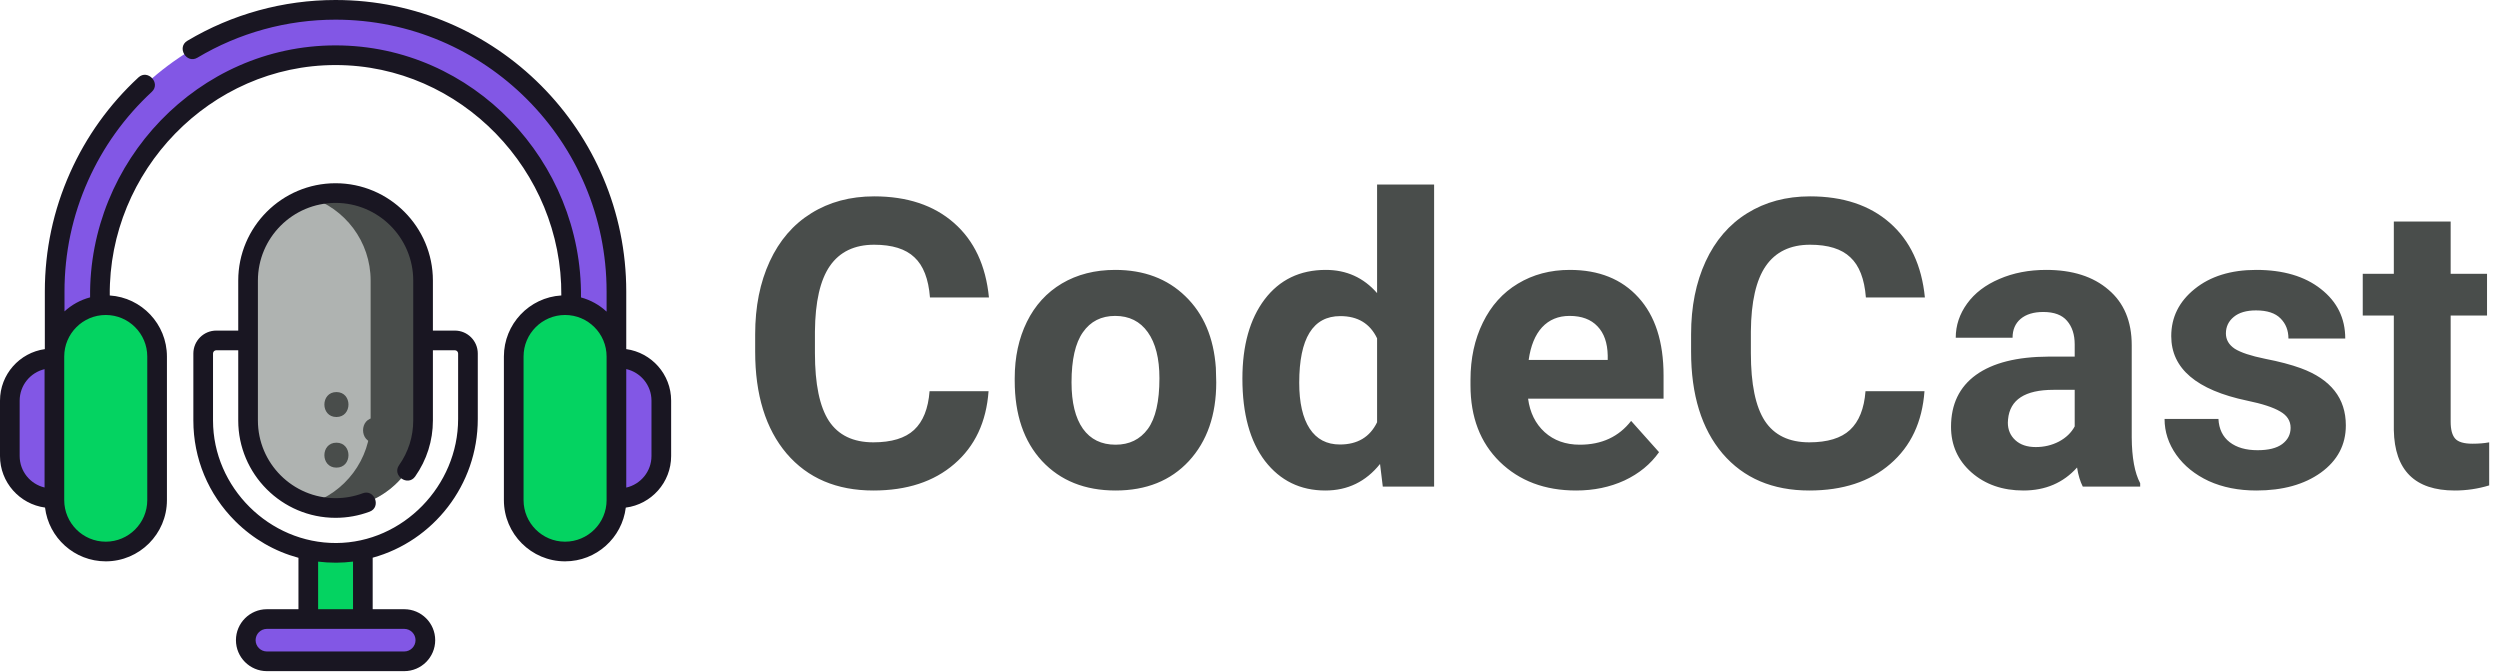
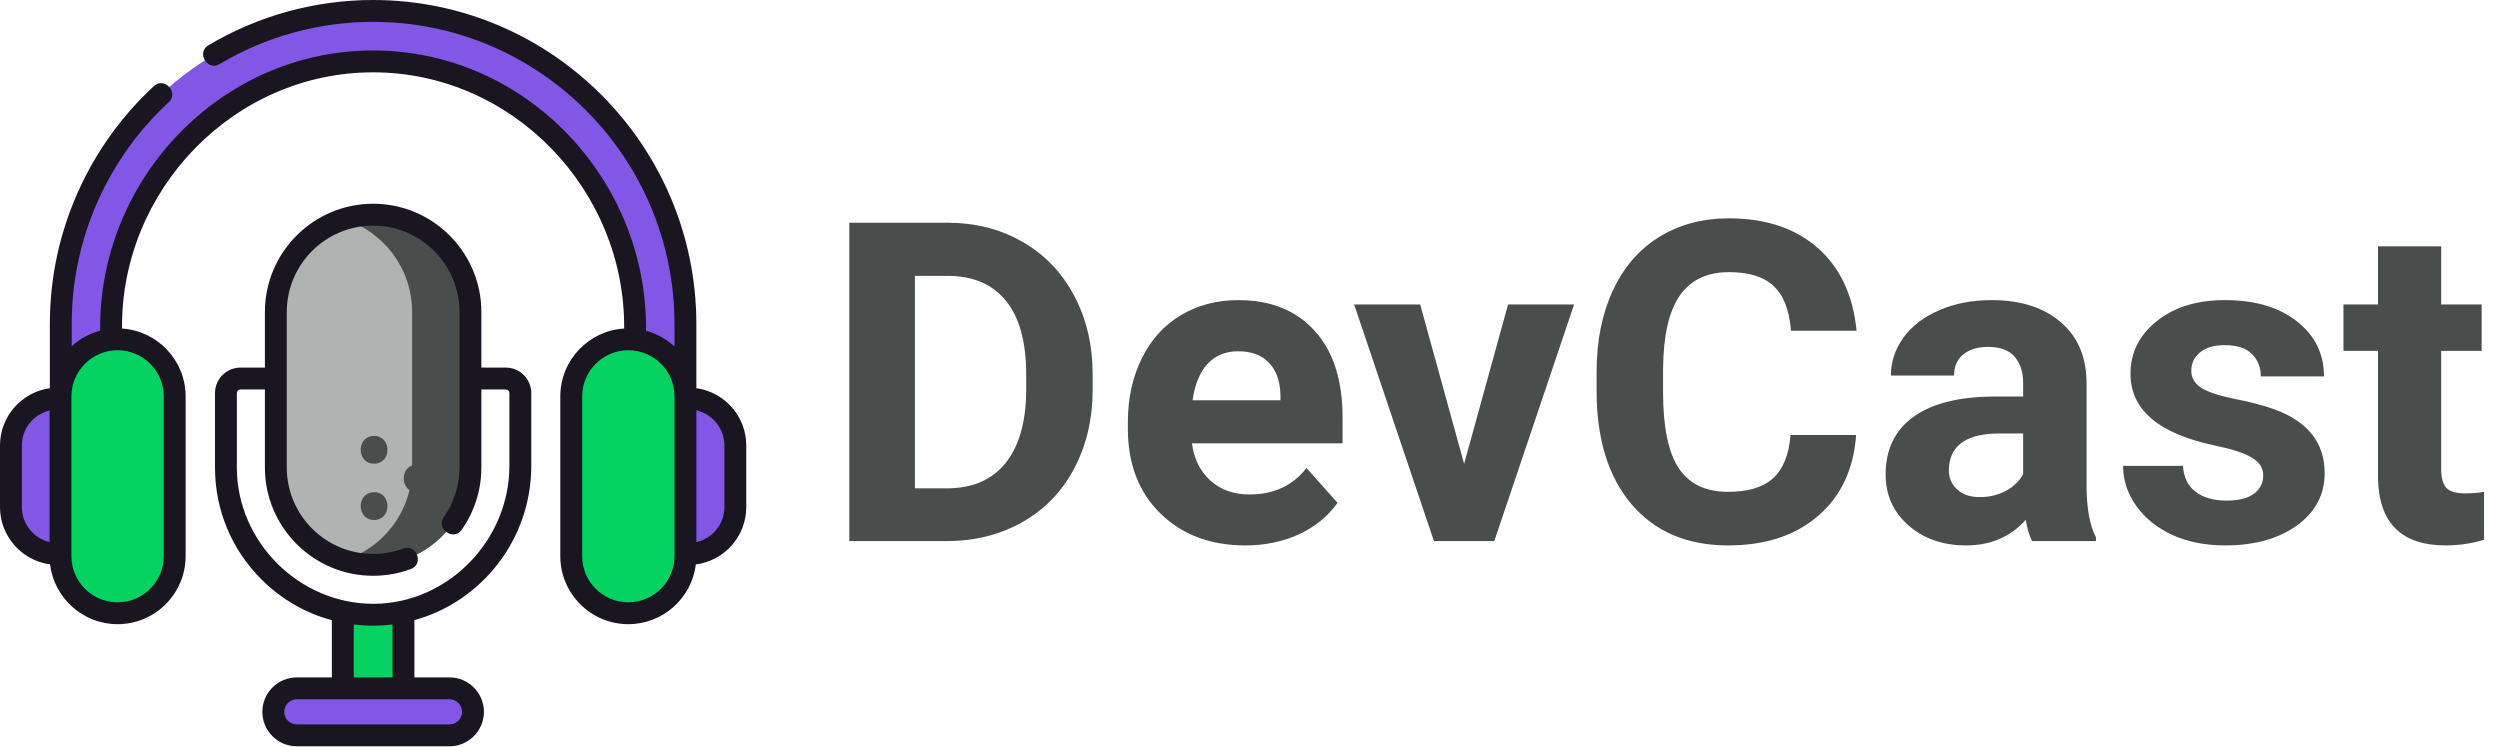
- <svg xmlns="http://www.w3.org/2000/svg" width="149" height="40" viewBox="0 0 149 40" fill="none">
-   <path d="M58.918 23.316C58.785 25.152 58.105 26.598 56.879 27.652C55.66 28.707 54.051 29.234 52.051 29.234C49.863 29.234 48.141 28.5 46.883 27.031C45.633 25.555 45.008 23.531 45.008 20.961V19.918C45.008 18.277 45.297 16.832 45.875 15.582C46.453 14.332 47.277 13.375 48.348 12.711C49.426 12.039 50.676 11.703 52.098 11.703C54.066 11.703 55.652 12.23 56.855 13.285C58.059 14.34 58.754 15.82 58.941 17.727H55.426C55.34 16.625 55.031 15.828 54.5 15.336C53.977 14.836 53.176 14.586 52.098 14.586C50.926 14.586 50.047 15.008 49.461 15.852C48.883 16.688 48.586 17.988 48.57 19.754V21.043C48.57 22.887 48.848 24.234 49.402 25.086C49.965 25.938 50.848 26.363 52.051 26.363C53.137 26.363 53.945 26.117 54.477 25.625C55.016 25.125 55.324 24.355 55.402 23.316H58.918ZM60.477 22.543C60.477 21.285 60.719 20.164 61.203 19.18C61.688 18.195 62.383 17.434 63.289 16.895C64.203 16.355 65.262 16.086 66.465 16.086C68.176 16.086 69.57 16.609 70.648 17.656C71.734 18.703 72.34 20.125 72.465 21.922L72.488 22.789C72.488 24.734 71.945 26.297 70.859 27.477C69.773 28.648 68.316 29.234 66.488 29.234C64.66 29.234 63.199 28.648 62.105 27.477C61.02 26.305 60.477 24.711 60.477 22.695V22.543ZM63.863 22.789C63.863 23.992 64.09 24.914 64.543 25.555C64.996 26.188 65.644 26.504 66.488 26.504C67.309 26.504 67.949 26.191 68.41 25.566C68.871 24.934 69.102 23.926 69.102 22.543C69.102 21.363 68.871 20.449 68.41 19.801C67.949 19.152 67.301 18.828 66.465 18.828C65.637 18.828 64.996 19.152 64.543 19.801C64.09 20.441 63.863 21.438 63.863 22.789ZM74.047 22.566C74.047 20.59 74.488 19.016 75.371 17.844C76.262 16.672 77.477 16.086 79.016 16.086C80.25 16.086 81.269 16.547 82.074 17.469V11H85.473V29H82.414L82.25 27.652C81.406 28.707 80.32 29.234 78.992 29.234C77.5 29.234 76.301 28.648 75.394 27.477C74.496 26.297 74.047 24.66 74.047 22.566ZM77.434 22.812C77.434 24 77.641 24.91 78.055 25.543C78.469 26.176 79.07 26.492 79.859 26.492C80.906 26.492 81.644 26.051 82.074 25.168V20.164C81.652 19.281 80.922 18.84 79.883 18.84C78.25 18.84 77.434 20.164 77.434 22.812ZM93.934 29.234C92.074 29.234 90.559 28.664 89.387 27.523C88.223 26.383 87.641 24.863 87.641 22.965V22.637C87.641 21.363 87.887 20.227 88.379 19.227C88.871 18.219 89.566 17.445 90.465 16.906C91.371 16.359 92.402 16.086 93.559 16.086C95.293 16.086 96.656 16.633 97.648 17.727C98.648 18.82 99.148 20.371 99.148 22.379V23.762H91.074C91.184 24.59 91.512 25.254 92.059 25.754C92.613 26.254 93.312 26.504 94.156 26.504C95.461 26.504 96.481 26.031 97.215 25.086L98.879 26.949C98.371 27.668 97.684 28.23 96.816 28.637C95.949 29.035 94.988 29.234 93.934 29.234ZM93.547 18.828C92.875 18.828 92.328 19.055 91.906 19.508C91.492 19.961 91.227 20.609 91.109 21.453H95.82V21.184C95.805 20.434 95.602 19.855 95.211 19.449C94.82 19.035 94.266 18.828 93.547 18.828ZM114.699 23.316C114.566 25.152 113.887 26.598 112.66 27.652C111.441 28.707 109.832 29.234 107.832 29.234C105.645 29.234 103.922 28.5 102.664 27.031C101.414 25.555 100.789 23.531 100.789 20.961V19.918C100.789 18.277 101.078 16.832 101.656 15.582C102.234 14.332 103.059 13.375 104.129 12.711C105.207 12.039 106.457 11.703 107.879 11.703C109.848 11.703 111.434 12.23 112.637 13.285C113.84 14.34 114.535 15.82 114.723 17.727H111.207C111.121 16.625 110.812 15.828 110.281 15.336C109.758 14.836 108.957 14.586 107.879 14.586C106.707 14.586 105.828 15.008 105.242 15.852C104.664 16.688 104.367 17.988 104.352 19.754V21.043C104.352 22.887 104.629 24.234 105.184 25.086C105.746 25.938 106.629 26.363 107.832 26.363C108.918 26.363 109.727 26.117 110.258 25.625C110.797 25.125 111.105 24.355 111.184 23.316H114.699ZM124.133 29C123.977 28.695 123.863 28.316 123.793 27.863C122.973 28.777 121.906 29.234 120.594 29.234C119.352 29.234 118.32 28.875 117.5 28.156C116.688 27.438 116.281 26.531 116.281 25.438C116.281 24.094 116.777 23.062 117.77 22.344C118.77 21.625 120.211 21.262 122.094 21.254H123.652V20.527C123.652 19.941 123.5 19.473 123.195 19.121C122.898 18.77 122.426 18.594 121.777 18.594C121.207 18.594 120.758 18.73 120.43 19.004C120.109 19.277 119.949 19.652 119.949 20.129H116.562C116.562 19.395 116.789 18.715 117.242 18.09C117.695 17.465 118.336 16.977 119.164 16.625C119.992 16.266 120.922 16.086 121.953 16.086C123.516 16.086 124.754 16.48 125.668 17.27C126.59 18.051 127.051 19.152 127.051 20.574V26.07C127.059 27.273 127.227 28.184 127.555 28.801V29H124.133ZM121.332 26.645C121.832 26.645 122.293 26.535 122.715 26.316C123.137 26.09 123.449 25.789 123.652 25.414V23.234H122.387C120.691 23.234 119.789 23.82 119.68 24.992L119.668 25.191C119.668 25.613 119.816 25.961 120.113 26.234C120.41 26.508 120.816 26.645 121.332 26.645ZM136.52 25.496C136.52 25.082 136.312 24.758 135.898 24.523C135.492 24.281 134.836 24.066 133.93 23.879C130.914 23.246 129.406 21.965 129.406 20.035C129.406 18.91 129.871 17.973 130.801 17.223C131.738 16.465 132.961 16.086 134.469 16.086C136.078 16.086 137.363 16.465 138.324 17.223C139.293 17.98 139.777 18.965 139.777 20.176H136.391C136.391 19.691 136.234 19.293 135.922 18.98C135.609 18.66 135.121 18.5 134.457 18.5C133.887 18.5 133.445 18.629 133.133 18.887C132.82 19.145 132.664 19.473 132.664 19.871C132.664 20.246 132.84 20.551 133.191 20.785C133.551 21.012 134.152 21.211 134.996 21.383C135.84 21.547 136.551 21.734 137.129 21.945C138.918 22.602 139.812 23.738 139.812 25.355C139.812 26.512 139.316 27.449 138.324 28.168C137.332 28.879 136.051 29.234 134.48 29.234C133.418 29.234 132.473 29.047 131.645 28.672C130.824 28.289 130.18 27.77 129.711 27.113C129.242 26.449 129.008 25.734 129.008 24.969H132.219C132.25 25.57 132.473 26.031 132.887 26.352C133.301 26.672 133.855 26.832 134.551 26.832C135.199 26.832 135.688 26.711 136.016 26.469C136.352 26.219 136.52 25.895 136.52 25.496ZM146.059 13.203V16.32H148.227V18.805H146.059V25.133C146.059 25.602 146.148 25.938 146.328 26.141C146.508 26.344 146.852 26.445 147.359 26.445C147.734 26.445 148.066 26.418 148.355 26.363V28.93C147.691 29.133 147.008 29.234 146.305 29.234C143.93 29.234 142.719 28.035 142.672 25.637V18.805H140.82V16.32H142.672V13.203H146.059Z" fill="#494D4B" />
+ <svg xmlns="http://www.w3.org/2000/svg" width="134" height="40" viewBox="0 0 134 40" fill="none">
+   <path d="M45.523 29V11.938H50.773C52.273 11.938 53.613 12.277 54.793 12.957C55.98 13.629 56.906 14.59 57.57 15.84C58.234 17.082 58.566 18.496 58.566 20.082V20.867C58.566 22.453 58.238 23.863 57.582 25.098C56.934 26.332 56.016 27.289 54.828 27.969C53.641 28.648 52.301 28.992 50.809 29H45.523ZM49.039 14.785V26.176H50.738C52.113 26.176 53.164 25.727 53.891 24.828C54.617 23.93 54.988 22.645 55.004 20.973V20.07C55.004 18.336 54.645 17.023 53.926 16.133C53.207 15.234 52.156 14.785 50.773 14.785H49.039ZM66.746 29.234C64.887 29.234 63.371 28.664 62.199 27.523C61.035 26.383 60.453 24.863 60.453 22.965V22.637C60.453 21.363 60.699 20.227 61.191 19.227C61.684 18.219 62.379 17.445 63.277 16.906C64.184 16.359 65.215 16.086 66.371 16.086C68.106 16.086 69.469 16.633 70.461 17.727C71.461 18.82 71.961 20.371 71.961 22.379V23.762H63.887C63.996 24.59 64.324 25.254 64.871 25.754C65.426 26.254 66.125 26.504 66.969 26.504C68.273 26.504 69.293 26.031 70.027 25.086L71.691 26.949C71.184 27.668 70.496 28.23 69.629 28.637C68.762 29.035 67.801 29.234 66.746 29.234ZM66.359 18.828C65.688 18.828 65.141 19.055 64.719 19.508C64.305 19.961 64.039 20.609 63.922 21.453H68.633V21.184C68.617 20.434 68.414 19.855 68.023 19.449C67.633 19.035 67.078 18.828 66.359 18.828ZM78.477 24.863L80.832 16.32H84.371L80.094 29H76.859L72.582 16.32H76.121L78.477 24.863ZM99.488 23.316C99.356 25.152 98.676 26.598 97.449 27.652C96.231 28.707 94.621 29.234 92.621 29.234C90.434 29.234 88.711 28.5 87.453 27.031C86.203 25.555 85.578 23.531 85.578 20.961V19.918C85.578 18.277 85.867 16.832 86.445 15.582C87.023 14.332 87.848 13.375 88.918 12.711C89.996 12.039 91.246 11.703 92.668 11.703C94.637 11.703 96.223 12.23 97.426 13.285C98.629 14.34 99.324 15.82 99.512 17.727H95.996C95.91 16.625 95.602 15.828 95.07 15.336C94.547 14.836 93.746 14.586 92.668 14.586C91.496 14.586 90.617 15.008 90.031 15.852C89.453 16.688 89.156 17.988 89.141 19.754V21.043C89.141 22.887 89.418 24.234 89.973 25.086C90.535 25.938 91.418 26.363 92.621 26.363C93.707 26.363 94.516 26.117 95.047 25.625C95.586 25.125 95.894 24.355 95.973 23.316H99.488ZM108.922 29C108.766 28.695 108.652 28.316 108.582 27.863C107.762 28.777 106.695 29.234 105.383 29.234C104.141 29.234 103.109 28.875 102.289 28.156C101.477 27.438 101.07 26.531 101.07 25.438C101.07 24.094 101.566 23.062 102.559 22.344C103.559 21.625 105 21.262 106.883 21.254H108.441V20.527C108.441 19.941 108.289 19.473 107.984 19.121C107.688 18.77 107.215 18.594 106.566 18.594C105.996 18.594 105.547 18.73 105.219 19.004C104.898 19.277 104.738 19.652 104.738 20.129H101.352C101.352 19.395 101.578 18.715 102.031 18.09C102.484 17.465 103.125 16.977 103.953 16.625C104.781 16.266 105.711 16.086 106.742 16.086C108.305 16.086 109.543 16.48 110.457 17.27C111.379 18.051 111.84 19.152 111.84 20.574V26.07C111.848 27.273 112.016 28.184 112.344 28.801V29H108.922ZM106.121 26.645C106.621 26.645 107.082 26.535 107.504 26.316C107.926 26.09 108.238 25.789 108.441 25.414V23.234H107.176C105.48 23.234 104.578 23.82 104.469 24.992L104.457 25.191C104.457 25.613 104.605 25.961 104.902 26.234C105.199 26.508 105.605 26.645 106.121 26.645ZM121.309 25.496C121.309 25.082 121.102 24.758 120.688 24.523C120.281 24.281 119.625 24.066 118.719 23.879C115.703 23.246 114.195 21.965 114.195 20.035C114.195 18.91 114.66 17.973 115.59 17.223C116.527 16.465 117.75 16.086 119.258 16.086C120.867 16.086 122.152 16.465 123.113 17.223C124.082 17.98 124.566 18.965 124.566 20.176H121.18C121.18 19.691 121.023 19.293 120.711 18.98C120.398 18.66 119.91 18.5 119.246 18.5C118.676 18.5 118.234 18.629 117.922 18.887C117.609 19.145 117.453 19.473 117.453 19.871C117.453 20.246 117.629 20.551 117.98 20.785C118.34 21.012 118.941 21.211 119.785 21.383C120.629 21.547 121.34 21.734 121.918 21.945C123.707 22.602 124.602 23.738 124.602 25.355C124.602 26.512 124.105 27.449 123.113 28.168C122.121 28.879 120.84 29.234 119.27 29.234C118.207 29.234 117.262 29.047 116.434 28.672C115.613 28.289 114.969 27.77 114.5 27.113C114.031 26.449 113.797 25.734 113.797 24.969H117.008C117.039 25.57 117.262 26.031 117.676 26.352C118.09 26.672 118.645 26.832 119.34 26.832C119.988 26.832 120.477 26.711 120.805 26.469C121.141 26.219 121.309 25.895 121.309 25.496ZM130.848 13.203V16.32H133.016V18.805H130.848V25.133C130.848 25.602 130.938 25.938 131.117 26.141C131.297 26.344 131.641 26.445 132.148 26.445C132.523 26.445 132.855 26.418 133.145 26.363V28.93C132.48 29.133 131.797 29.234 131.094 29.234C128.719 29.234 127.508 28.035 127.461 25.637V18.805H125.609V16.32H127.461V13.203H130.848Z" fill="#494D4B" />
  <path d="M5.394 29.694H3.1C1.711 29.694 0.586 28.568 0.586 27.18V23.878C0.586 22.489 1.711 21.364 3.1 21.364H5.394V29.694Z" fill="#8257E5" />
  <path d="M34.606 21.364H36.9C38.288 21.364 39.414 22.489 39.414 23.878V27.18C39.414 28.568 38.289 29.694 36.9 29.694H34.606V21.364Z" fill="#8257E5" />
  <path d="M35.39 29.706C34.645 29.706 34.041 29.1 34.041 28.353V17.375C34.041 9.609 27.742 3.291 19.999 3.291C12.255 3.291 5.956 9.609 5.956 17.375V28.353C5.956 29.1 5.352 29.706 4.607 29.706C3.862 29.706 3.258 29.1 3.258 28.353V17.375C3.258 8.117 10.768 0.586 19.998 0.586C29.229 0.586 36.739 8.117 36.739 17.375V28.353C36.739 29.1 36.135 29.706 35.39 29.706Z" fill="#8257E5" />
  <path d="M6.303 32.87C4.612 32.87 3.242 31.5 3.242 29.809V21.248C3.242 19.557 4.612 18.187 6.303 18.187C7.993 18.187 9.363 19.557 9.363 21.248V29.809C9.363 31.5 7.993 32.87 6.303 32.87Z" fill="#04D361" />
  <path d="M6.303 18.187C5.732 18.187 5.198 18.344 4.74 18.616C5.637 19.15 6.238 20.128 6.238 21.248V29.81C6.238 30.929 5.637 31.908 4.74 32.441C5.198 32.713 5.732 32.87 6.303 32.87C7.993 32.87 9.363 31.5 9.363 29.81V21.248C9.363 19.557 7.993 18.187 6.303 18.187Z" fill="#04D361" />
  <path d="M33.678 32.87C31.988 32.87 30.618 31.5 30.618 29.809V21.248C30.618 19.557 31.988 18.187 33.678 18.187C35.369 18.187 36.739 19.557 36.739 21.248V29.809C36.739 31.5 35.369 32.87 33.678 32.87Z" fill="#04D361" />
  <path d="M33.678 18.187C33.108 18.187 32.573 18.344 32.116 18.616C33.013 19.15 33.614 20.128 33.614 21.248V29.81C33.614 30.929 33.013 31.908 32.116 32.441C32.573 32.713 33.108 32.87 33.678 32.87C35.369 32.87 36.739 31.5 36.739 29.81V21.248C36.739 19.557 35.369 18.187 33.678 18.187Z" fill="#04D361" />
  <path d="M18.374 32.769V36.895H21.625V32.769C20.891 33.054 20.834 33.063 20 33.063C19.166 33.063 19.109 33.054 18.374 32.769Z" fill="#04D361" />
  <path d="M15.908 36.895H24.092C24.788 36.895 25.352 37.459 25.352 38.154C25.352 38.85 24.788 39.414 24.092 39.414H15.908C15.212 39.414 14.648 38.85 14.648 38.154C14.648 37.459 15.212 36.895 15.908 36.895Z" fill="#8257E5" />
  <path d="M20 30.276C17.12 30.276 14.785 27.941 14.785 25.061V16.723C14.785 13.842 17.12 11.507 20 11.507C22.88 11.507 25.215 13.842 25.215 16.723V25.061C25.215 27.941 22.88 30.276 20 30.276Z" fill="#AFB3B1" />
  <path d="M20 11.507C19.456 11.507 18.931 11.591 18.438 11.746C20.554 12.41 22.09 14.387 22.09 16.723V25.061C22.09 27.396 20.554 29.373 18.438 30.037C18.931 30.192 19.456 30.276 20 30.276C22.88 30.276 25.215 27.941 25.215 25.061V16.723C25.215 13.842 22.88 11.507 20 11.507Z" fill="#494D4B" />
  <path d="M37.323 20.807C37.324 20.797 37.325 20.786 37.325 20.775V17.375C37.325 7.794 29.552 0 19.998 0C16.887 0 13.832 0.841 11.166 2.431C10.515 2.819 11.116 3.826 11.766 3.438C14.251 1.955 17.098 1.172 19.998 1.172C28.906 1.172 36.153 8.44 36.153 17.375V18.573C35.726 18.177 35.205 17.883 34.627 17.727C34.71 9.63 28.191 2.705 19.998 2.705C11.822 2.705 5.271 9.627 5.37 17.723C4.793 17.875 4.272 18.166 3.844 18.558V17.375C3.844 15.078 4.316 12.857 5.246 10.774C6.144 8.762 7.423 6.979 9.046 5.475C9.602 4.96 8.805 4.1 8.25 4.615C6.51 6.227 5.139 8.139 4.176 10.296C3.178 12.53 2.672 14.912 2.672 17.375V20.808C1.165 21.017 0 22.314 0 23.878V27.18C0 28.748 1.171 30.047 2.684 30.251C2.902 32.054 4.441 33.456 6.303 33.456C8.314 33.456 9.949 31.82 9.949 29.809V21.248C9.949 19.317 8.441 17.733 6.542 17.61C6.469 10.193 12.527 3.877 19.998 3.877C27.48 3.877 33.513 10.192 33.455 17.609C31.548 17.724 30.032 19.312 30.032 21.248V29.81C30.032 31.82 31.668 33.456 33.678 33.456C35.539 33.456 37.077 32.055 37.297 30.253C38.819 30.058 40 28.754 40 27.18V23.878C40 22.312 38.833 21.015 37.323 20.807ZM1.172 27.18V23.878C1.172 22.967 1.806 22.203 2.656 22.002V29.055C1.806 28.855 1.172 28.09 1.172 27.18ZM8.777 21.248V29.81C8.777 31.174 7.667 32.284 6.303 32.284C4.938 32.284 3.828 31.174 3.828 29.809V21.248C3.828 19.883 4.938 18.773 6.303 18.773C7.667 18.773 8.777 19.883 8.777 21.248ZM36.153 29.809C36.153 31.174 35.043 32.284 33.678 32.284H33.678C32.314 32.284 31.204 31.174 31.204 29.809V21.248C31.204 19.883 32.314 18.773 33.678 18.773C35.043 18.773 36.153 19.883 36.153 21.248V29.809ZM38.828 27.18C38.828 28.097 38.184 28.866 37.325 29.06V21.997C38.184 22.192 38.828 22.96 38.828 23.878V27.18Z" fill="#191622" />
  <path d="M27.11 19.703H25.801V16.723C25.801 13.524 23.199 10.921 20 10.921C16.801 10.921 14.199 13.524 14.199 16.723V19.703H12.89C12.137 19.703 11.524 20.316 11.524 21.069V25.061C11.524 27.33 12.413 29.464 14.027 31.068C15.09 32.126 16.382 32.866 17.788 33.245V36.309H15.908C14.89 36.309 14.062 37.137 14.062 38.154C14.062 39.172 14.89 40 15.908 40H24.092C25.11 40 25.938 39.172 25.938 38.154C25.938 37.137 25.11 36.309 24.092 36.309H22.212V33.239C25.814 32.251 28.476 28.913 28.476 24.974V21.069C28.476 20.316 27.863 19.703 27.11 19.703ZM24.766 38.154C24.766 38.526 24.463 38.828 24.092 38.828H15.908C15.537 38.828 15.234 38.526 15.234 38.154C15.234 37.783 15.537 37.481 15.908 37.481H24.092C24.463 37.481 24.766 37.783 24.766 38.154ZM21.04 36.309H18.96V33.473C19.303 33.515 19.65 33.536 20 33.536C20.016 33.536 20.033 33.536 20.05 33.536C20.385 33.534 20.715 33.512 21.04 33.471V36.309H21.04ZM27.304 24.974C27.304 28.937 24.031 32.341 20.043 32.364C16.055 32.385 12.696 29.05 12.696 25.061V21.069C12.696 20.962 12.783 20.875 12.89 20.875H14.199V25.061C14.199 28.259 16.801 30.862 20 30.862C20.696 30.862 21.378 30.739 22.027 30.497C22.737 30.232 22.328 29.134 21.618 29.399C21.1 29.592 20.556 29.69 20 29.69C17.447 29.69 15.371 27.613 15.371 25.061V16.723C15.371 14.17 17.447 12.093 20 12.093C22.553 12.093 24.629 14.17 24.629 16.723V25.061C24.629 26.02 24.337 26.941 23.785 27.724C23.349 28.343 24.306 29.018 24.743 28.399C25.435 27.417 25.801 26.263 25.801 25.061V20.875H27.11C27.217 20.875 27.304 20.962 27.304 21.069V24.974Z" fill="#191622" />
  <path d="M20.051 23.367C19.095 23.367 19.093 24.854 20.051 24.854C21.008 24.854 21.009 23.367 20.051 23.367Z" fill="#494D4B" />
  <path d="M20.051 26.384C19.095 26.384 19.093 27.871 20.051 27.871C21.008 27.871 21.009 26.384 20.051 26.384Z" fill="#494D4B" />
  <path d="M22.357 24.9C21.4 24.9 21.399 26.387 22.357 26.387C23.314 26.387 23.315 24.9 22.357 24.9Z" fill="#494D4B" />
</svg>
